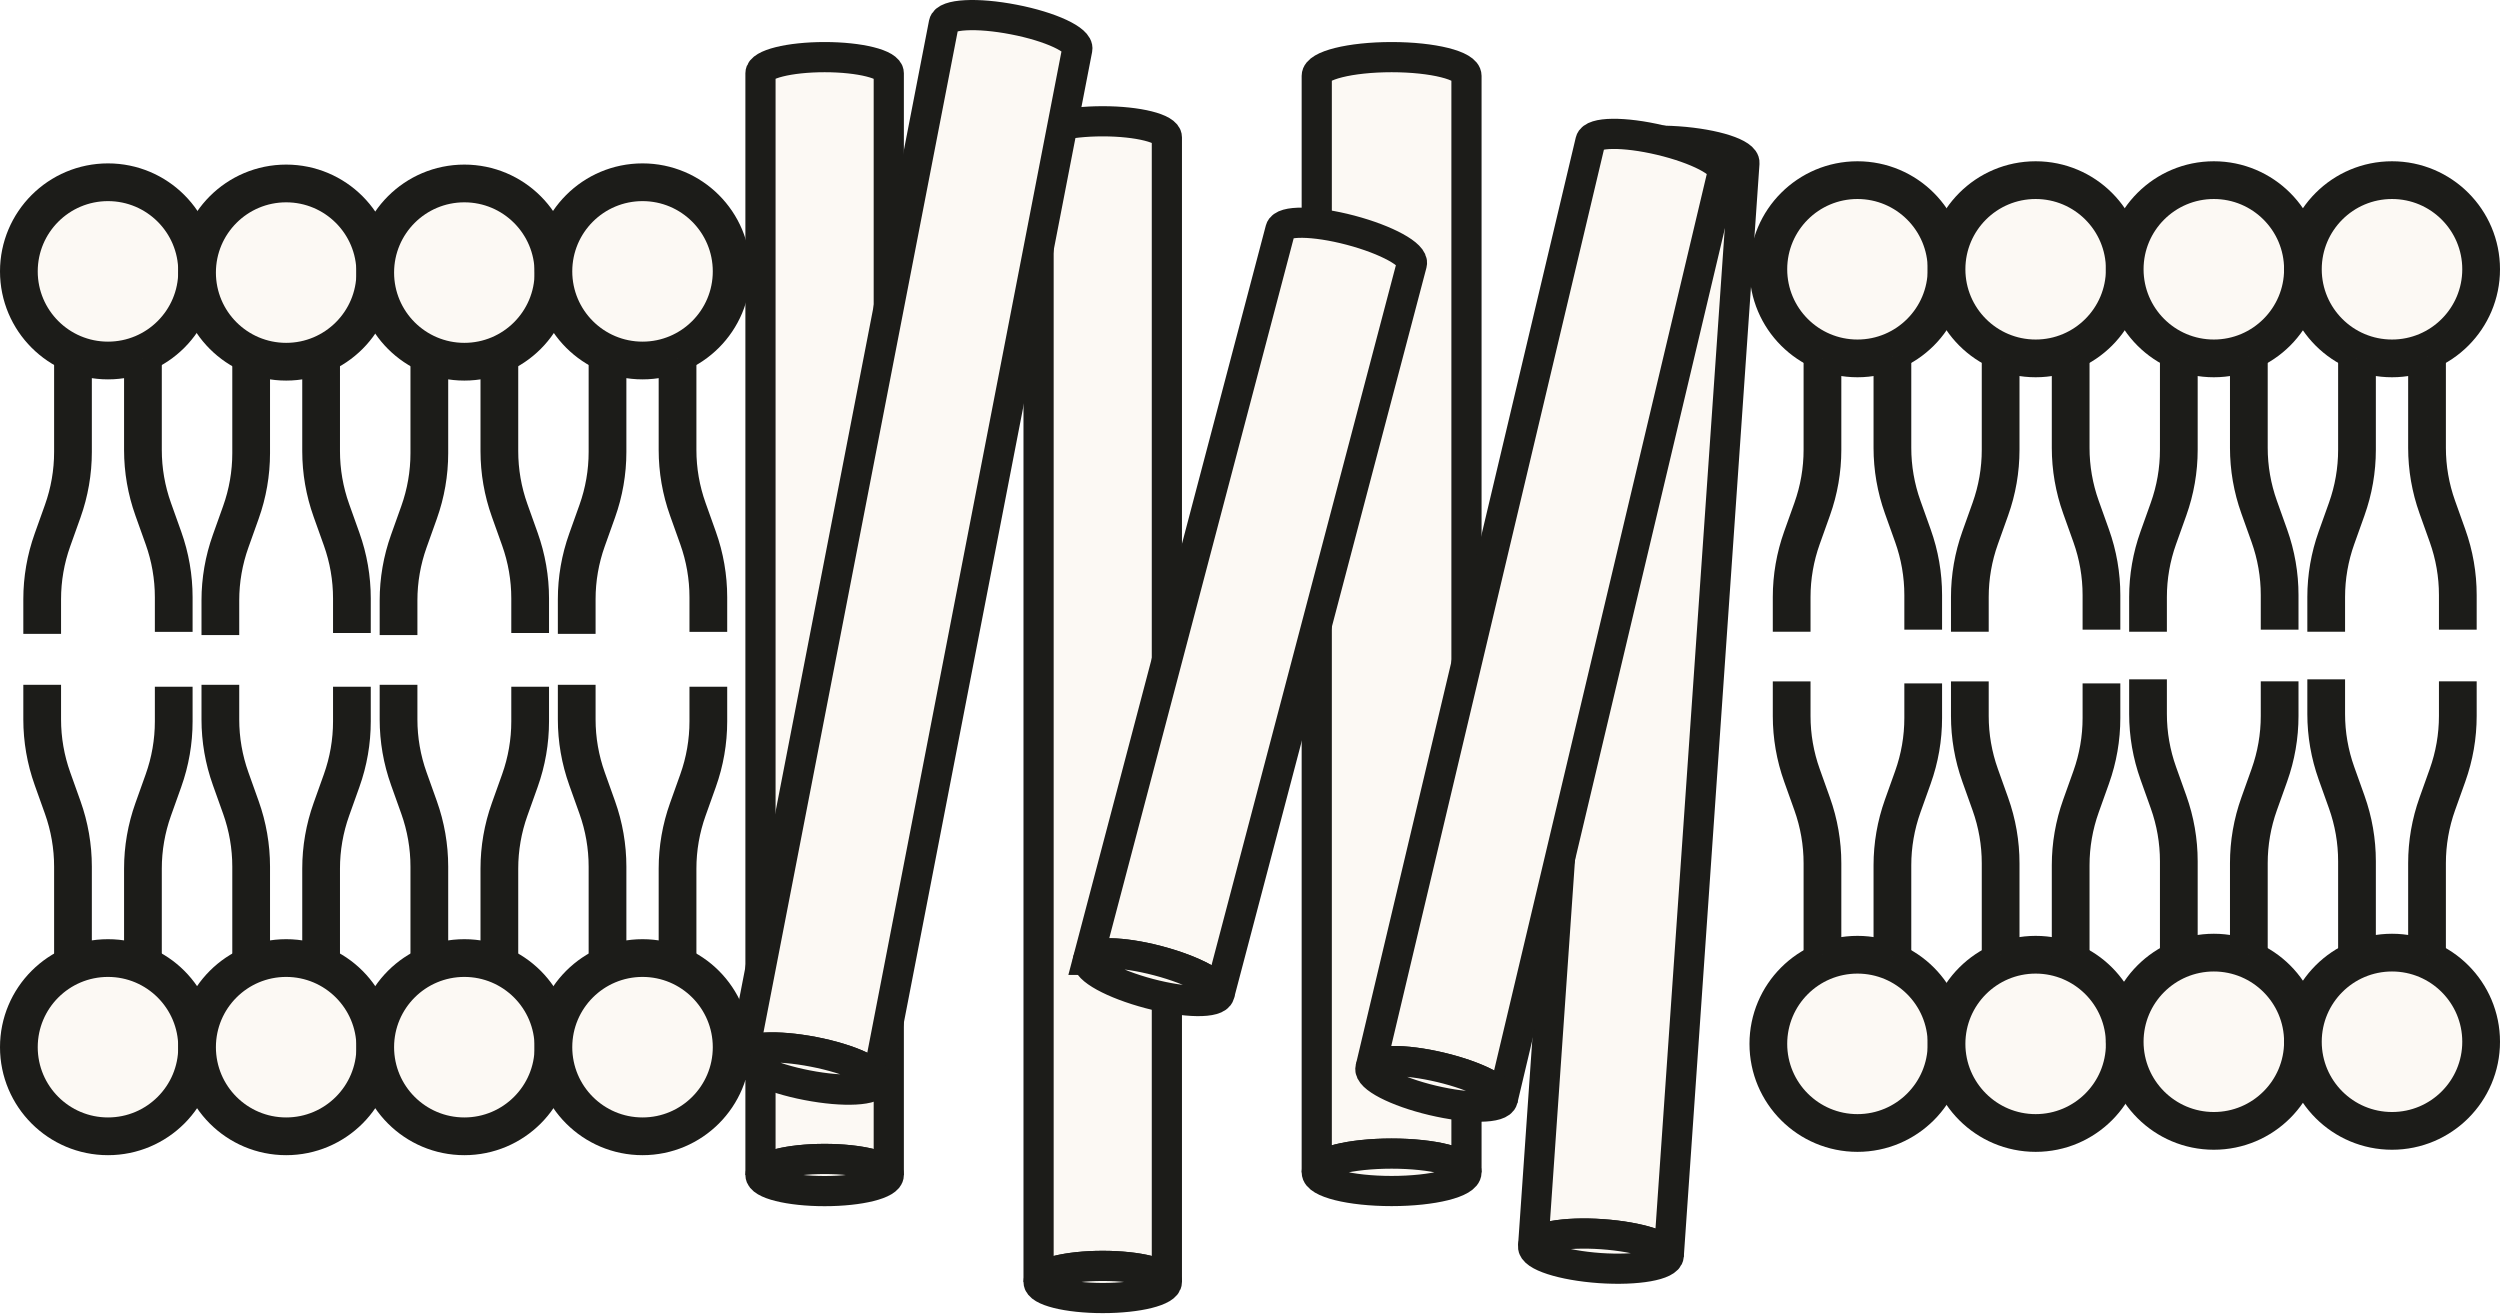
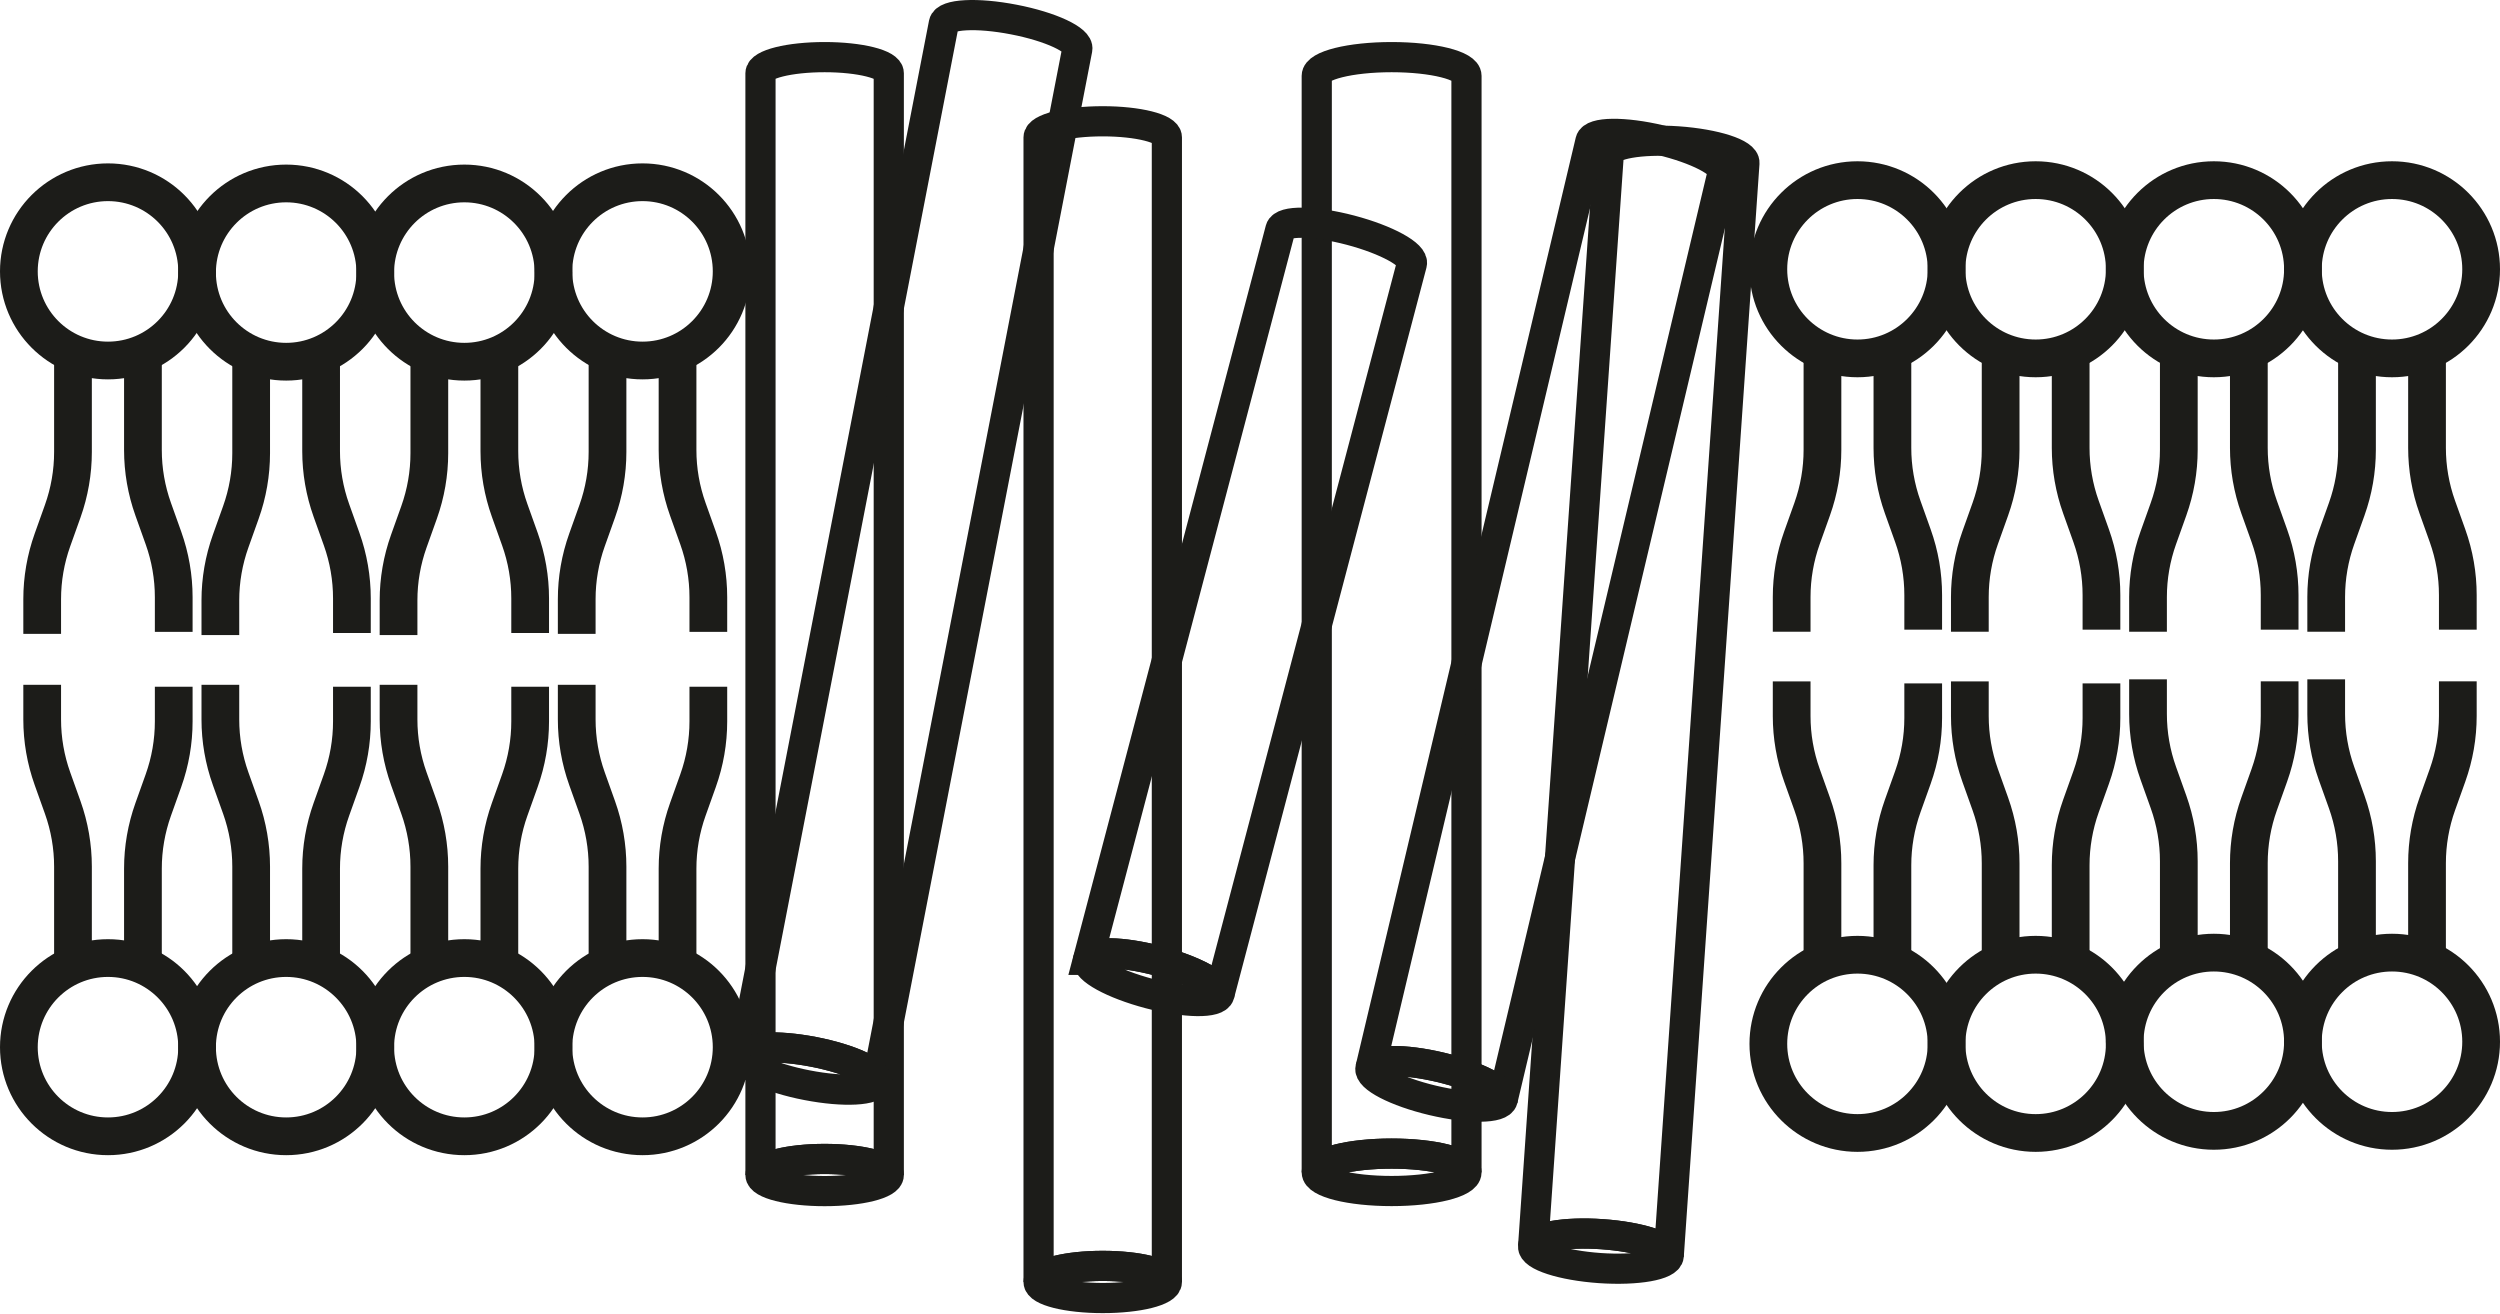
<svg xmlns="http://www.w3.org/2000/svg" id="Layer_1" viewBox="0 0 331.27 174">
  <defs>
-     <style>.cls-1,.cls-2,.cls-3,.cls-4{fill:#fcf9f4;stroke:#1c1c19;stroke-miterlimit:10;}.cls-1,.cls-3{stroke-width:4px;}.cls-2,.cls-4{stroke-width:5px;}.cls-3,.cls-4{fill-rule:evenodd;}</style>
+     <style>.cls-1,.cls-2,.cls-3,.cls-4{fill:none;stroke:#1c1c19;stroke-miterlimit:10;}.cls-1,.cls-3{stroke-width:4px;}.cls-2,.cls-4{stroke-width:5px;}.cls-3,.cls-4{fill-rule:evenodd;}</style>
  </defs>
  <path class="cls-3" d="M100.77,155.7c0-1.17,3.81-2.13,8.5-2.13s8.5.95,8.5,2.13V9.7c0-1.17-3.81-2.13-8.5-2.13s-8.5.95-8.5,2.13v146Z" />
  <ellipse class="cls-1" cx="109.27" cy="155.7" rx="8.5" ry="2.13" />
  <path class="cls-3" d="M137.62,169.87c0-1.17,3.81-2.13,8.5-2.13s8.5.95,8.5,2.13V18.2c0-1.17-3.81-2.13-8.5-2.13s-8.5.95-8.5,2.13v151.67Z" />
  <path class="cls-3" d="M137.62,169.87c0,1.17,3.81,2.13,8.5,2.13s8.5-.95,8.5-2.13-3.81-2.13-8.5-2.13-8.5.95-8.5,2.13Z" />
  <path class="cls-3" d="M174.48,155.34c0-1.37,4.44-2.48,9.92-2.48s9.92,1.11,9.92,2.48V10.05c0-1.37-4.44-2.48-9.92-2.48s-9.92,1.11-9.92,2.48v145.29Z" />
  <path class="cls-3" d="M174.48,155.34c0,1.37,4.44,2.48,9.92,2.48s9.92-1.11,9.92-2.48-4.44-2.48-9.92-2.48-9.92,1.11-9.92,2.48Z" />
  <path class="cls-3" d="M203.15,165.16c.09-1.24,4.18-1.97,9.14-1.62,4.96.34,8.91,1.63,8.83,2.87l10.03-144.81c.09-1.24-3.87-2.52-8.83-2.87-4.96-.34-9.05.38-9.14,1.62l-10.03,144.81Z" />
  <path class="cls-3" d="M203.15,165.16c-.09,1.24,3.87,2.52,8.83,2.87,4.96.34,9.05-.38,9.14-1.62.09-1.24-3.87-2.52-8.83-2.87-4.96-.34-9.05.38-9.14,1.62Z" />
  <path class="cls-3" d="M144.17,127.19c.32-1.2,4.47-1.15,9.28.12,4.81,1.27,8.45,3.27,8.13,4.47l25.5-96.81c.32-1.2-3.32-3.2-8.13-4.47-4.81-1.27-8.96-1.32-9.28-.12l-25.51,96.81Z" />
  <path class="cls-3" d="M144.17,127.19c-.32,1.2,3.32,3.2,8.13,4.47,4.81,1.27,8.96,1.32,9.28.12.32-1.2-3.32-3.2-8.13-4.47-4.81-1.27-8.96-1.32-9.28-.12Z" />
  <path class="cls-3" d="M98.54,139.88c.24-1.22,4.39-1.44,9.27-.5,4.88.95,8.65,2.7,8.41,3.92L142.75,6.51c.24-1.22-3.53-2.98-8.41-3.92-4.88-.95-9.03-.73-9.27.5l-26.54,136.8Z" />
  <path class="cls-3" d="M98.54,139.88c-.24,1.22,3.53,2.98,8.41,3.92,4.88.95,9.03.73,9.27-.5.24-1.22-3.53-2.98-8.41-3.92-4.88-.95-9.03-.73-9.27.5Z" />
  <path class="cls-3" d="M181.6,141.54c.29-1.21,4.44-1.26,9.28-.11,4.84,1.15,8.53,3.06,8.24,4.27l29.15-122.86c.29-1.21-3.4-3.12-8.24-4.27-4.84-1.15-8.99-1.1-9.28.11l-29.15,122.86Z" />
  <path class="cls-3" d="M181.6,141.54c-.29,1.21,3.4,3.12,8.24,4.27,4.84,1.15,8.99,1.1,9.28-.11.29-1.21-3.4-3.12-8.24-4.27-4.84-1.15-8.99-1.1-9.28.11Z" />
  <circle class="cls-2" cx="14.31" cy="35.96" r="11.81" />
  <path class="cls-4" d="M9.67,47.77v12.12c0,2.68-.46,5.33-1.36,7.85l-1.36,3.81c-.9,2.52-1.36,5.17-1.36,7.85v4.59" />
  <path class="cls-4" d="M18.94,47.51v12.12c0,2.68.46,5.33,1.36,7.85l1.36,3.81c.9,2.52,1.36,5.17,1.36,7.85v4.59" />
  <circle class="cls-2" cx="37.92" cy="36.12" r="11.81" />
  <path class="cls-4" d="M33.28,47.93v12.12c0,2.68-.46,5.33-1.36,7.85l-1.36,3.81c-.9,2.52-1.36,5.17-1.36,7.85v4.59" />
  <path class="cls-4" d="M42.55,47.66v12.12c0,2.68.46,5.33,1.36,7.85l1.36,3.81c.9,2.52,1.36,5.17,1.36,7.85v4.59" />
  <circle class="cls-2" cx="61.53" cy="36.12" r="11.81" />
  <path class="cls-4" d="M56.89,47.93v12.12c0,2.68-.46,5.33-1.36,7.85l-1.36,3.81c-.9,2.52-1.36,5.17-1.36,7.85v4.59" />
  <path class="cls-4" d="M66.17,47.66v12.12c0,2.68.46,5.33,1.36,7.85l1.36,3.81c.9,2.52,1.36,5.17,1.36,7.85v4.59" />
  <circle class="cls-2" cx="85.14" cy="35.96" r="11.81" />
  <path class="cls-4" d="M80.5,47.77v12.12c0,2.68-.46,5.33-1.36,7.85l-1.36,3.81c-.9,2.52-1.36,5.17-1.36,7.85v4.59" />
  <path class="cls-4" d="M89.78,47.51v12.12c0,2.68.46,5.33,1.36,7.85l1.36,3.81c.9,2.52,1.36,5.17,1.36,7.85v4.59" />
  <circle class="cls-2" cx="14.31" cy="138.76" r="11.81" />
  <path class="cls-4" d="M9.67,126.96v-12.12c0-2.68-.46-5.33-1.36-7.85l-1.36-3.81c-.9-2.52-1.36-5.17-1.36-7.85v-4.59" />
  <path class="cls-4" d="M18.94,127.22v-12.12c0-2.68.46-5.33,1.36-7.85l1.36-3.81c.9-2.52,1.36-5.17,1.36-7.85v-4.59" />
  <circle class="cls-2" cx="37.92" cy="138.76" r="11.81" />
  <path class="cls-4" d="M33.28,126.96v-12.12c0-2.68-.46-5.33-1.36-7.85l-1.36-3.81c-.9-2.52-1.36-5.17-1.36-7.85v-4.59" />
  <path class="cls-4" d="M42.55,127.22v-12.12c0-2.68.46-5.33,1.36-7.85l1.36-3.81c.9-2.52,1.36-5.17,1.36-7.85v-4.59" />
  <circle class="cls-2" cx="61.53" cy="138.76" r="11.81" />
  <path class="cls-4" d="M56.89,126.96v-12.12c0-2.68-.46-5.33-1.36-7.85l-1.36-3.81c-.9-2.52-1.36-5.17-1.36-7.85v-4.59" />
  <path class="cls-4" d="M66.17,127.22v-12.12c0-2.68.46-5.33,1.36-7.85l1.36-3.81c.9-2.52,1.36-5.17,1.36-7.85v-4.59" />
  <circle class="cls-2" cx="85.14" cy="138.76" r="11.81" />
  <path class="cls-4" d="M80.5,126.96v-12.12c0-2.68-.46-5.33-1.36-7.85l-1.36-3.81c-.9-2.52-1.36-5.17-1.36-7.85v-4.59" />
  <path class="cls-4" d="M89.78,127.22v-12.12c0-2.68.46-5.33,1.36-7.85l1.36-3.81c.9-2.52,1.36-5.17,1.36-7.85v-4.59" />
  <circle class="cls-2" cx="246.13" cy="35.68" r="11.81" />
  <path class="cls-4" d="M241.49,47.49v12.12c0,2.68-.46,5.33-1.36,7.85l-1.36,3.81c-.9,2.52-1.36,5.17-1.36,7.85v4.59" />
  <path class="cls-4" d="M250.76,47.22v12.12c0,2.68.46,5.33,1.36,7.85l1.36,3.81c.9,2.52,1.36,5.17,1.36,7.85v4.59" />
  <circle class="cls-2" cx="269.74" cy="35.68" r="11.81" />
  <path class="cls-4" d="M265.1,47.49v12.12c0,2.68-.46,5.33-1.36,7.85l-1.36,3.81c-.9,2.52-1.36,5.17-1.36,7.85v4.59" />
  <path class="cls-4" d="M274.38,47.22v12.12c0,2.68.46,5.33,1.36,7.85l1.36,3.81c.9,2.52,1.36,5.17,1.36,7.85v4.59" />
  <circle class="cls-2" cx="293.35" cy="35.68" r="11.81" />
  <path class="cls-4" d="M288.71,47.49v12.12c0,2.68-.46,5.33-1.36,7.85l-1.36,3.81c-.9,2.52-1.36,5.17-1.36,7.85v4.59" />
  <path class="cls-4" d="M297.99,47.22v12.12c0,2.68.46,5.33,1.36,7.85l1.36,3.81c.9,2.52,1.36,5.17,1.36,7.85v4.59" />
  <circle class="cls-2" cx="316.96" cy="35.68" r="11.81" />
  <path class="cls-4" d="M312.32,47.49v12.12c0,2.68-.46,5.33-1.36,7.85l-1.36,3.81c-.9,2.52-1.36,5.17-1.36,7.85v4.59" />
  <path class="cls-4" d="M321.6,47.22v12.12c0,2.68.46,5.33,1.36,7.85l1.36,3.81c.9,2.52,1.36,5.17,1.36,7.85v4.59" />
  <circle class="cls-2" cx="246.13" cy="138.32" r="11.81" />
  <path class="cls-4" d="M241.49,126.51v-12.12c0-2.68-.46-5.33-1.36-7.85l-1.36-3.81c-.9-2.52-1.36-5.17-1.36-7.85v-4.59" />
  <path class="cls-4" d="M250.76,126.78v-12.12c0-2.68.46-5.33,1.36-7.85l1.36-3.81c.9-2.52,1.36-5.17,1.36-7.85v-4.59" />
  <circle class="cls-2" cx="269.74" cy="138.32" r="11.81" />
  <path class="cls-4" d="M265.1,126.51v-12.12c0-2.68-.46-5.33-1.36-7.85l-1.36-3.81c-.9-2.52-1.36-5.17-1.36-7.85v-4.59" />
  <path class="cls-4" d="M274.38,126.78v-12.12c0-2.68.46-5.33,1.36-7.85l1.36-3.81c.9-2.52,1.36-5.17,1.36-7.85v-4.59" />
  <circle class="cls-2" cx="293.35" cy="138.04" r="11.81" />
  <path class="cls-4" d="M288.71,126.24v-12.12c0-2.68-.46-5.33-1.36-7.85l-1.36-3.81c-.9-2.52-1.36-5.17-1.36-7.85v-4.59" />
  <path class="cls-4" d="M297.99,126.5v-12.12c0-2.68.46-5.33,1.36-7.85l1.36-3.81c.9-2.52,1.36-5.17,1.36-7.85v-4.59" />
  <circle class="cls-2" cx="316.96" cy="138.04" r="11.81" />
  <path class="cls-4" d="M312.32,126.24v-12.12c0-2.68-.46-5.33-1.36-7.85l-1.36-3.81c-.9-2.52-1.36-5.17-1.36-7.85v-4.59" />
  <path class="cls-4" d="M321.6,126.5v-12.12c0-2.68.46-5.33,1.36-7.85l1.36-3.81c.9-2.52,1.36-5.17,1.36-7.85v-4.59" />
</svg>
